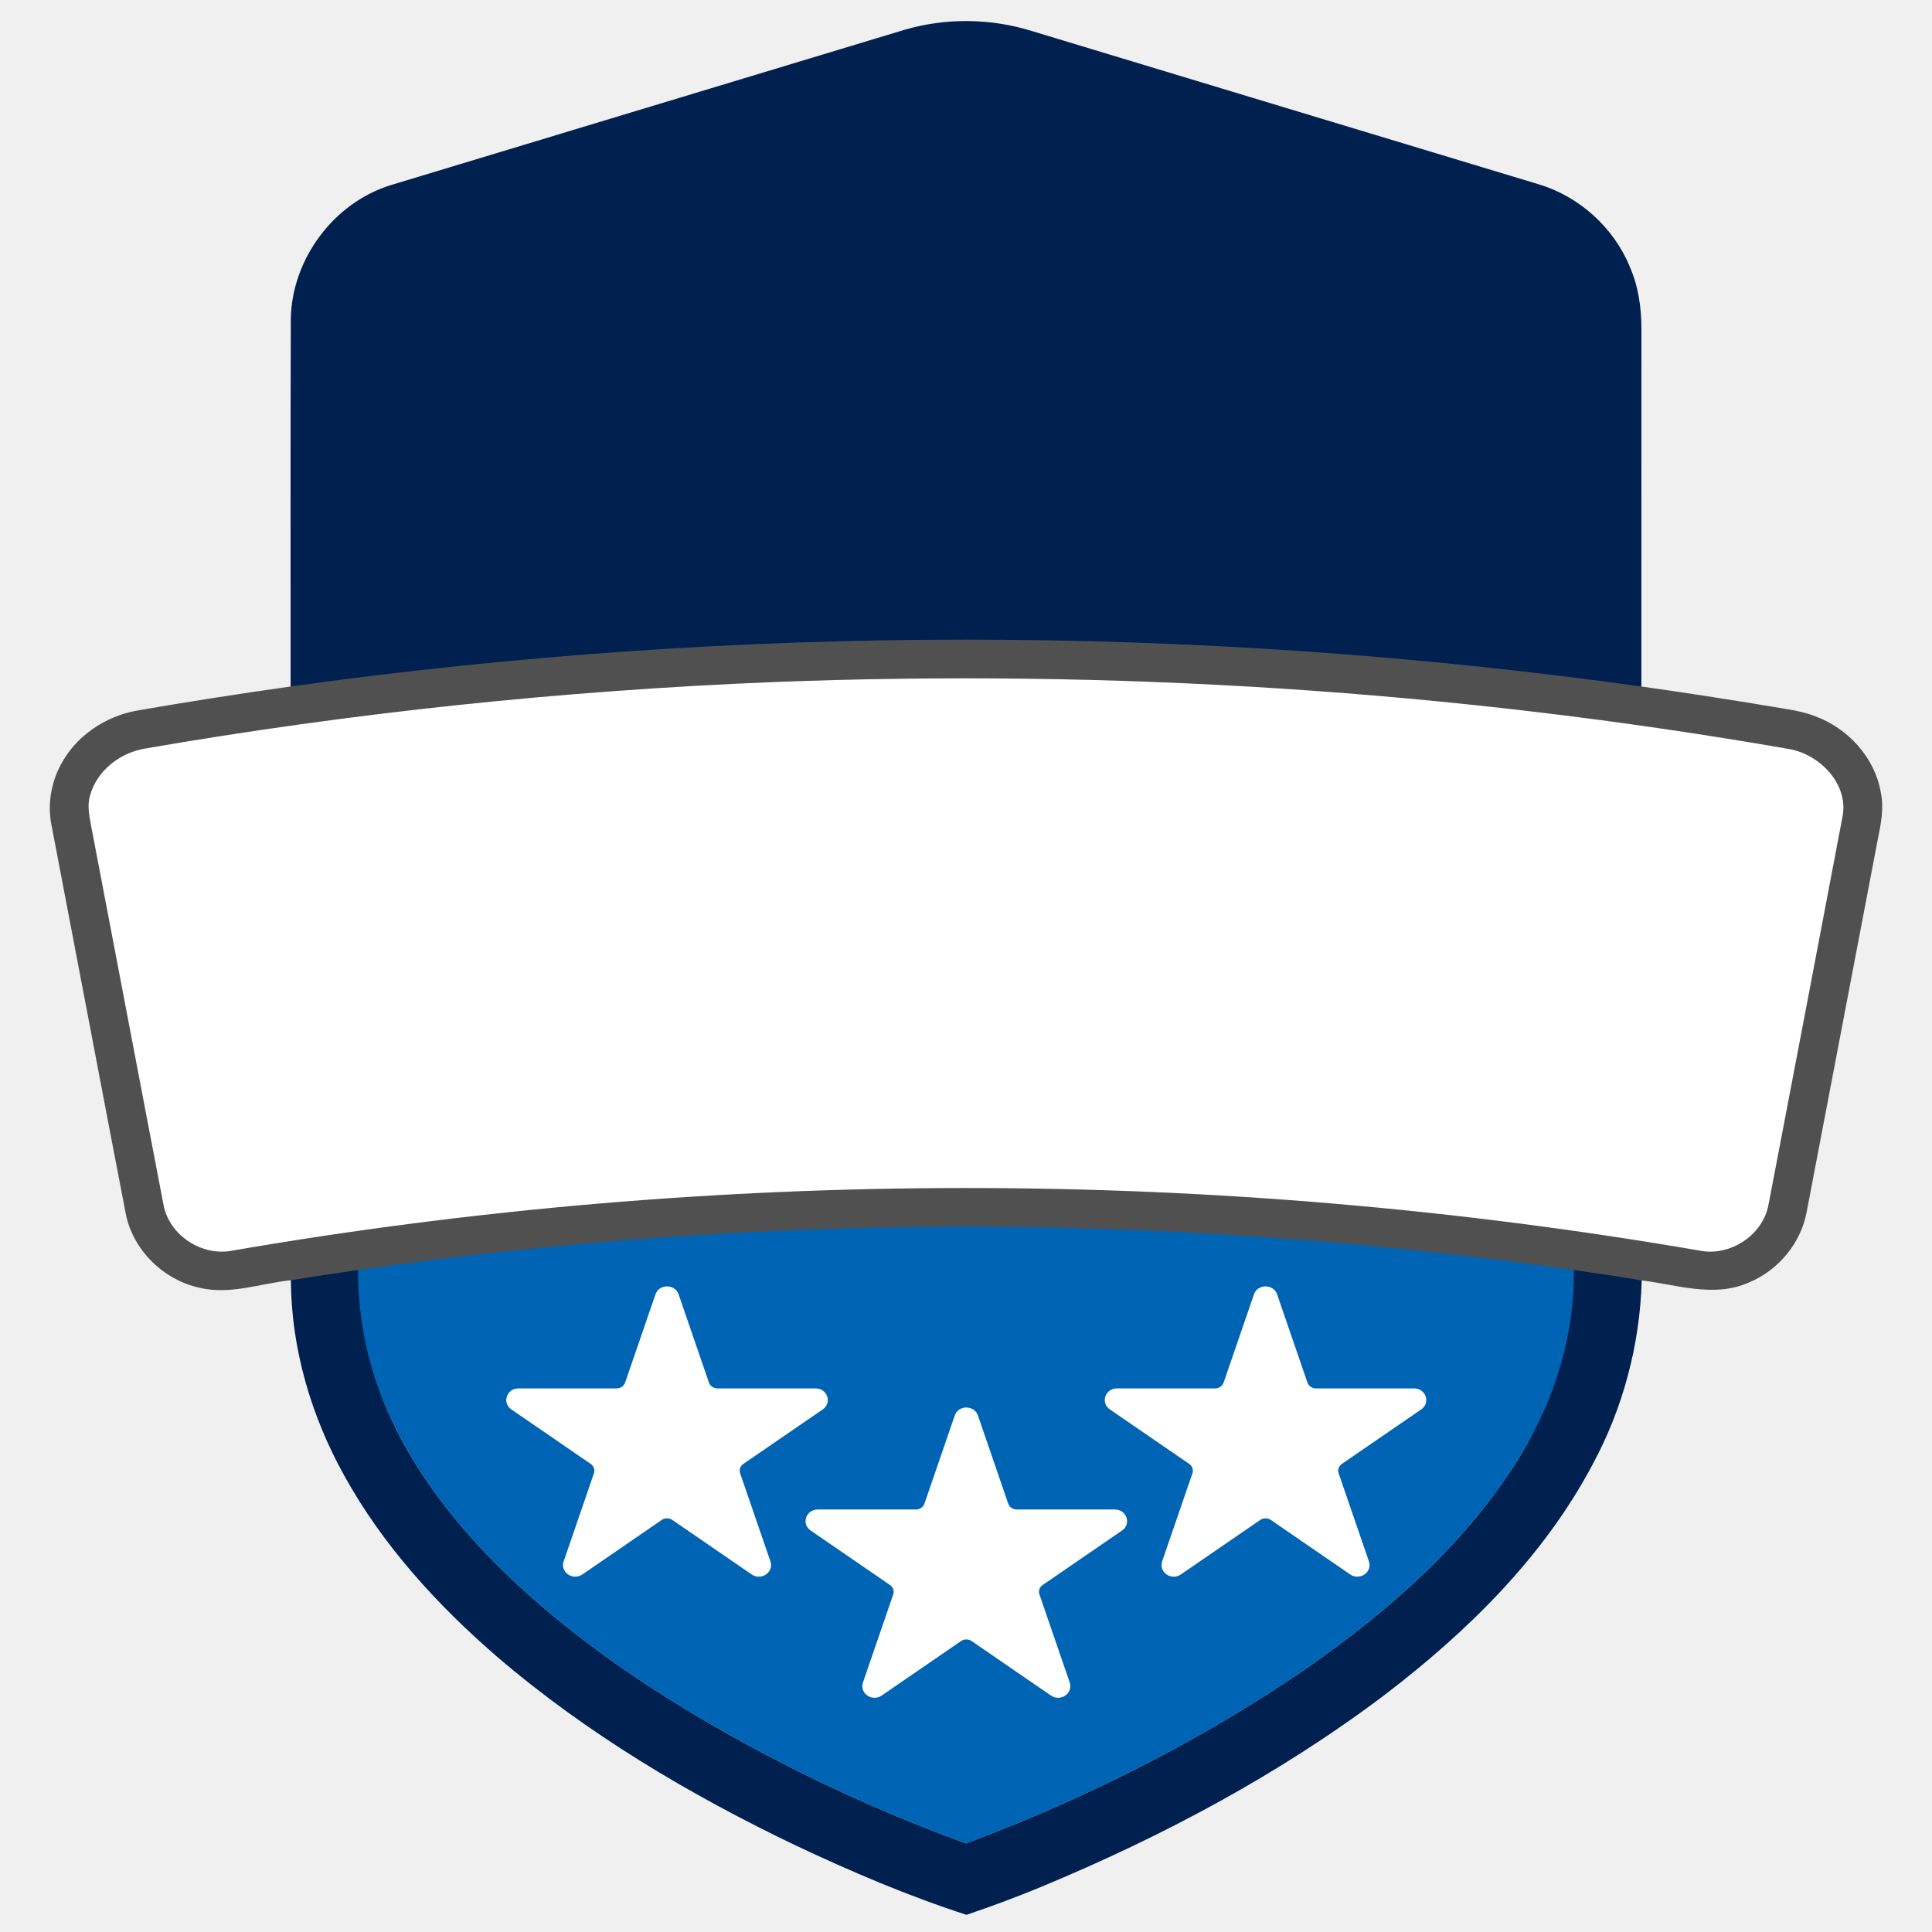
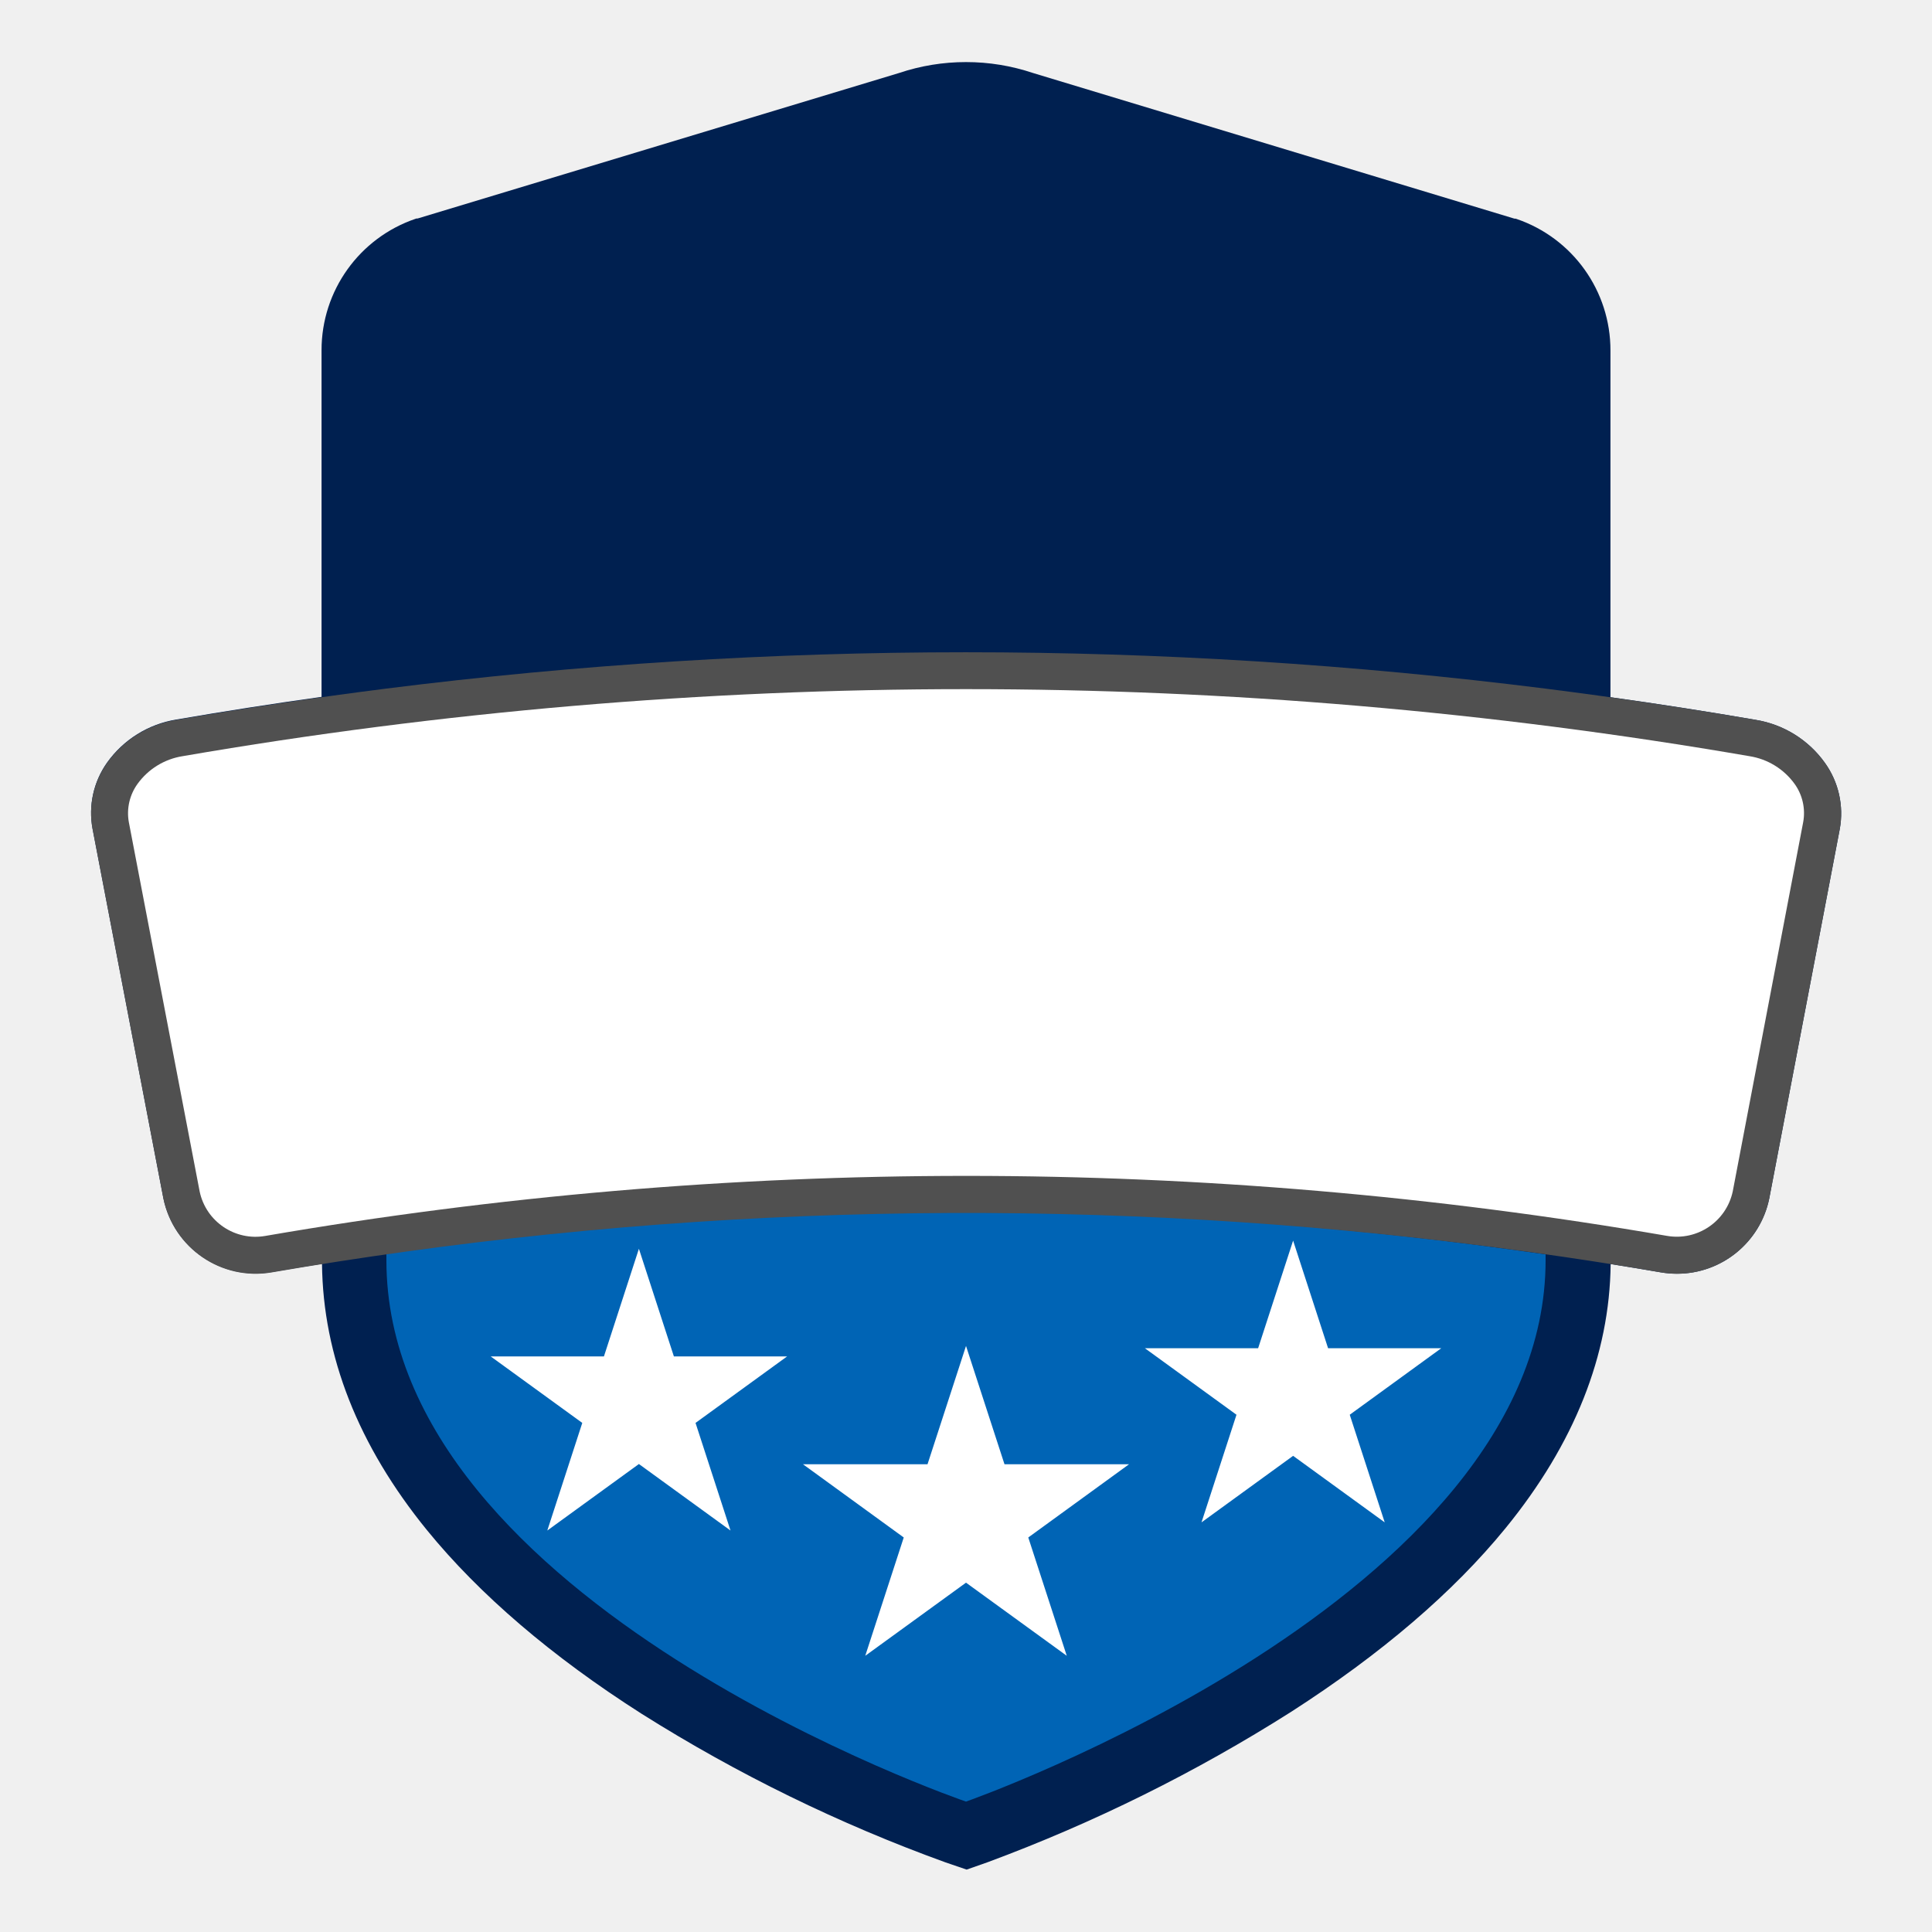
- <svg xmlns="http://www.w3.org/2000/svg" width="600pt" height="600pt" viewBox="0 0 600 600" version="1.1">
-   <path fill="#0064b5" opacity="1.00" d="M 117.626 388.479 C 242.656 370.529 370.226 370.529 495.246 388.479 C 495.416 408.349 483.05 433.92 472.86 450.9 C 456.48 478.31 431.97 499.79 406.04 517.92 C 373.19 540.47 337.31 558.53 300.01 572.49 C 268.41 560.99 237.93 546.31 209.32 528.64 C 192.52 518.2 176.44 506.52 161.82 493.17 C 145.5 478.16 130.82 460.84 121.44 440.59 C 114.59 426.22 108.2 406.855 108.22 390.955" />
-   <path fill="#002050" opacity="1.00" d="M 90.33 397.58 C 87.589 385.622 114.311 385.874 111.19 394.42 C 111.17 410.32 114.59 426.22 121.44 440.59 C 130.82 460.84 145.5 478.16 161.82 493.17 C 176.44 506.52 192.52 518.2 209.32 528.64 C 237.93 546.31 268.41 560.99 300.01 572.49 C 337.31 558.53 373.19 540.47 406.04 517.92 C 431.97 499.79 456.48 478.31 472.86 450.9 C 483.05 433.92 488.98 414.29 488.81 394.42 C 494.434 390.504 503.229 393.322 509.999 394.522 L 509.85 397.67 C 509.29 417.55 504.08 437.22 494.64 454.72 C 479.46 483.44 455.78 506.67 430.19 526.23 C 397.47 550.97 360.96 570.38 323.14 586.07 C 315.57 589.2 307.9 592.04 300.15 594.67 C 281.92 588.76 264.27 581.22 246.96 573.05 C 214.01 557.25 182.28 538.4 154.46 514.59 C 135.81 498.46 118.86 479.92 106.9 458.24 C 96.61 439.75 90.46 418.8 90.33 397.58 Z" />
-   <path fill="#002050" opacity="1.00" d="M 280.95 9.24 C 293.8 5.49 307.73 5.66 320.5 9.65 C 372.95 25.56 425.44 41.37 477.9 57.25 C 490.5 61.04 501.17 70.69 506.16 82.87 C 508.79 88.9 509.76 95.52 509.76 102.06 C 509.74 139.11 509.76 180.11 509.75 217.16 C 372.504 202.843 230.081 201.909 90.25 218.646 C 90.28 180.606 90.17 137.11 90.31 99.07 C 90.62 80.5 103.59 62.99 121.36 57.49 C 174.54 41.37 227.76 25.35 280.95 9.24" />
-   <path fill="#ffffff" opacity="1.00" d="M 239.65 211.84 C 345.3 207.69 451.42 214.46 555.61 232.61 C 565.25 234.29 574.37 243.67 572.15 253.95 C 564.54 294.05 556.89 334.13 549.21 374.22 C 547.43 383.68 537.22 390.28 527.85 388.39 C 377.41 362.47 222.56 362.47 72.11 388.4 C 62.79 390.25 52.64 383.73 50.81 374.32 C 43.25 335.08 35.85 295.8 28.31 256.55 C 27.75 253.42 27.01 250.16 27.97 247.04 C 30.08 239.3 37.35 233.71 45.11 232.46 C 109.41 221.33 174.45 214.51 239.65 211.84" />
-   <path fill="#505050" opacity="1.00" d="M 90.25 213.2 C 229.19 193.79 370.81 193.8 509.75 213.2 C 523.32 215.11 536.86 217.21 550.38 219.46 C 554.82 220.24 559.37 220.75 563.61 222.39 C 573.81 226.11 582.17 235.13 584.07 245.95 C 585.17 250.97 584.1 256.07 583.1 261.01 C 575.75 299.41 568.45 337.82 561.11 376.22 C 559.36 385.98 552.35 394.46 543.23 398.24 C 532.3 403.22 520.42 398.84 509.2 397.56 C 502.43 396.36 495.62 395.4 488.81 394.42 C 363.79 376.47 236.22 376.47 111.19 394.42 C 104.23 395.41 97.27 396.46 90.33 397.58 C 80.94 398.57 71.52 402.19 62.05 399.95 C 50.84 397.53 41.33 388.33 39.07 377.01 C 31.35 336.98 23.79 296.91 16.11 256.87 C 14.69 250.43 15.68 243.55 18.76 237.72 C 23.39 228.7 32.6 222.46 42.5 220.69 C 58.37 217.92 74.3 215.46 90.25 213.2 M 239.65 211.84 C 174.45 214.51 109.41 221.33 45.11 232.46 C 37.35 233.71 30.08 239.3 27.97 247.04 C 27.01 250.16 27.75 253.42 28.31 256.55 C 35.85 295.8 43.25 335.08 50.81 374.32 C 52.64 383.73 62.79 390.25 72.11 388.4 C 222.56 362.47 377.41 362.47 527.85 388.39 C 537.22 390.28 547.43 383.68 549.21 374.22 C 556.89 334.13 564.54 294.05 572.15 253.95 C 574.37 243.67 565.25 234.29 555.61 232.61 C 451.42 214.46 345.3 207.69 239.65 211.84 Z" />
-   <path d="M 296.979 439.754 C 297.959 436.897 302.245 436.897 303.229 439.754 L 312.639 467.14 C 313.079 468.42 314.341 469.289 315.767 469.289 L 346.238 469.289 C 349.419 469.289 350.741 473.14 348.17 474.903 L 323.515 491.832 C 322.367 492.621 321.886 494.024 322.326 495.303 L 331.743 522.689 C 332.722 525.547 329.259 527.923 326.683 526.161 L 302.034 509.232 C 300.884 508.443 299.318 508.443 298.17 509.232 L 273.52 526.161 C 270.944 527.923 267.481 525.547 268.467 522.689 L 277.878 495.303 C 278.317 494.024 277.837 492.621 276.687 491.832 L 252.038 474.903 C 249.462 473.14 250.784 469.289 253.964 469.289 L 284.435 469.289 C 285.862 469.289 287.123 468.42 287.563 467.14 L 296.979 439.754 Z" stroke-linecap="round" stroke-linejoin="round" style="fill-rule: nonzero; fill: rgb(255, 255, 255); stroke: rgb(255, 255, 255);" />
-   <path d="M 389.9 402.143 C 390.88 399.286 395.166 399.286 396.15 402.143 L 405.56 429.529 C 406 430.809 407.262 431.678 408.688 431.678 L 439.159 431.678 C 442.34 431.678 443.662 435.529 441.091 437.292 L 416.436 454.221 C 415.288 455.01 414.807 456.413 415.247 457.692 L 424.664 485.078 C 425.643 487.936 422.18 490.312 419.604 488.55 L 394.955 471.621 C 393.805 470.832 392.239 470.832 391.091 471.621 L 366.441 488.55 C 363.865 490.312 360.402 487.936 361.388 485.078 L 370.799 457.692 C 371.238 456.413 370.758 455.01 369.608 454.221 L 344.959 437.292 C 342.383 435.529 343.705 431.678 346.885 431.678 L 377.356 431.678 C 378.783 431.678 380.044 430.809 380.484 429.529 L 389.9 402.143 Z" stroke-linecap="round" stroke-linejoin="round" style="fill-rule: nonzero; fill: rgb(255, 255, 255); stroke: rgb(255, 255, 255);" />
-   <path d="M 204.031 402.143 C 205.011 399.286 209.297 399.286 210.281 402.143 L 219.691 429.529 C 220.131 430.809 221.393 431.678 222.819 431.678 L 253.29 431.678 C 256.471 431.678 257.793 435.529 255.222 437.292 L 230.567 454.221 C 229.419 455.01 228.938 456.413 229.378 457.692 L 238.795 485.078 C 239.774 487.936 236.311 490.312 233.735 488.55 L 209.086 471.621 C 207.936 470.832 206.37 470.832 205.222 471.621 L 180.572 488.55 C 177.996 490.312 174.533 487.936 175.519 485.078 L 184.93 457.692 C 185.369 456.413 184.889 455.01 183.739 454.221 L 159.09 437.292 C 156.514 435.529 157.836 431.678 161.016 431.678 L 191.487 431.678 C 192.914 431.678 194.175 430.809 194.615 429.529 L 204.031 402.143 Z" stroke-linecap="round" stroke-linejoin="round" style="fill-rule: nonzero; fill: rgb(255, 255, 255); stroke: rgb(255, 255, 255);" />
+ <svg xmlns="http://www.w3.org/2000/svg" viewBox="0 0 300 300">
+   <path d="M283.38 118.47a16.44 16.44 0 00-10.75-6.69q-11.26-1.95-22.56-3.52V54.43A21.54 21.54 0 00235.49 34l-.16-.05h-.17l-74.74-22.61A32.63 32.63 0 00150 9.64a32.58 32.58 0 00-10.41 1.7L64.84 33.93h-.17l-.16.05a21.54 21.54 0 00-14.58 20.4v53.83q-11.3 1.58-22.56 3.52a16.44 16.44 0 00-10.75 6.69 13.48 13.48 0 00-2.25 10.25l11 57.39a14.64 14.64 0 0016.82 11.47c2.6-.45 5.2-.87 7.81-1.29.15 14.32 5.62 28.23 16.3 41.36 8.15 10 19.37 19.62 33.34 28.52a244.66 244.66 0 0047.18 23.07l3.28 1.12 3.27-1.15a250.23 250.23 0 0047.12-23.35c14-9 25.17-18.56 33.3-28.53 10.68-13.09 16.16-26.9 16.31-41 2.61.42 5.21.84 7.81 1.29a14.92 14.92 0 002.48.21 14.62 14.62 0 0014.34-11.69l10.95-57.37a13.49 13.49 0 00-2.3-10.25z" fill="#002050" />
+   <path d="M60 194.35v1.34c0 53.33 90 84.06 90 84.06s90-31.52 90-84.06v-.91a633.88 633.88 0 00-180-.43z" fill="#0064b5" />
+   <path d="M 99.209 193.91 L 104.64 210.621 L 122.226 210.621 L 108.002 220.949 L 113.433 237.659 L 99.209 227.332 L 84.985 237.659 L 90.416 220.949 L 76.192 210.621 L 93.779 210.621 L 99.209 193.91 Z M 200.794 192.641 L 206.224 209.352 L 223.798 209.352 L 209.587 219.68 L 215.017 236.391 L 200.794 226.062 L 186.57 236.391 L 192 219.68 L 177.777 209.352 L 195.362 209.352 L 200.794 192.641 Z M 150.002 208.996 L 155.977 227.37 L 175.315 227.37 L 159.67 238.738 L 165.647 257.111 L 150.002 245.755 L 134.356 257.111 L 140.333 238.738 L 124.688 227.37 L 144.025 227.37 L 150.002 208.996 Z" fill="#fff" style="" />
+   <path d="M283.38 118.47a16.44 16.44 0 00-10.75-6.69Q256.35 109 240 106.93a720.59 720.59 0 00-180.08 0q-16.28 2.07-32.55 4.85a16.44 16.44 0 00-10.75 6.69 13.48 13.48 0 00-2.25 10.25l11 57.39a14.64 14.64 0 0016.82 11.47q10.39-1.79 20.82-3.23a634.26 634.26 0 01180.08.86q7.43 1.09 14.82 2.37a14.92 14.92 0 002.48.21 14.62 14.62 0 0014.34-11.69l10.95-57.37a13.49 13.49 0 00-2.3-10.26z" fill="#505050" />
+   <path d="M271.66 117.42a716.06 716.06 0 00-243.31 0 10.69 10.69 0 00-7 4.31 7.8 7.8 0 00-1.35 5.91L31 185a8.86 8.86 0 0010.22 6.91 640.15 640.15 0 01217.66 0 8.89 8.89 0 0010.18-6.91L280 127.65a7.77 7.77 0 00-1.33-5.92 10.69 10.69 0 00-7.01-4.31z" fill="#fff" />
</svg>
